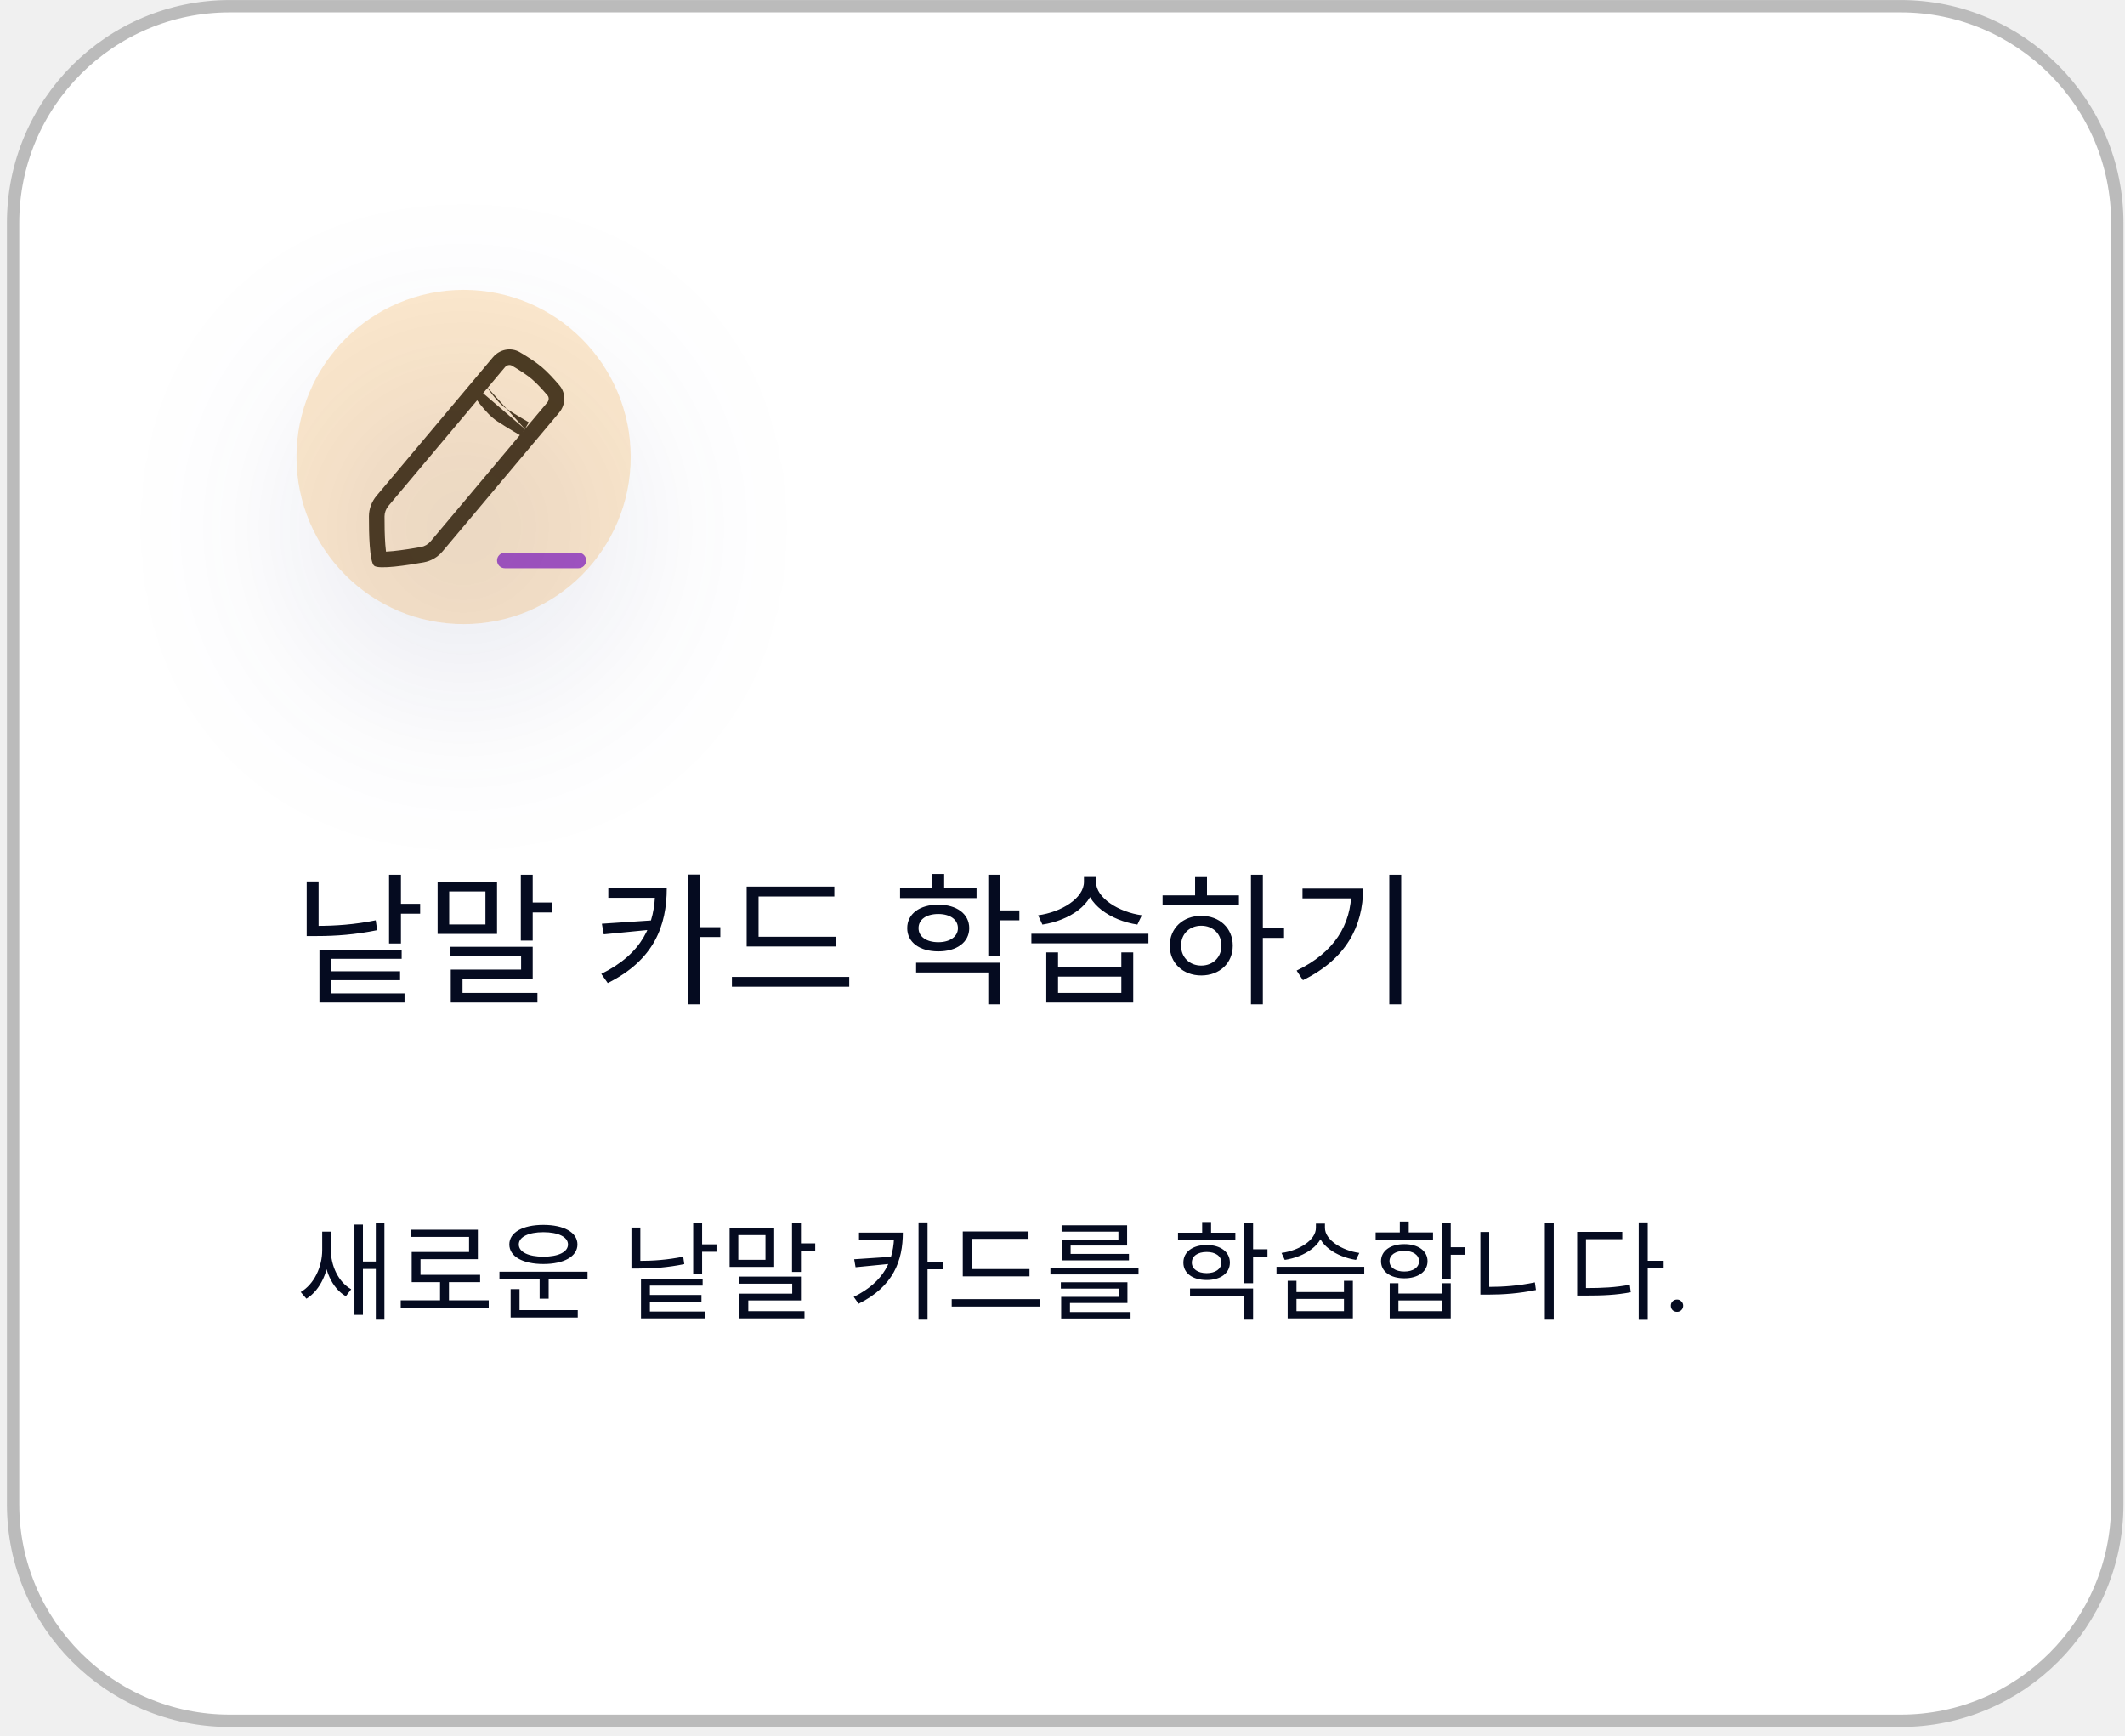
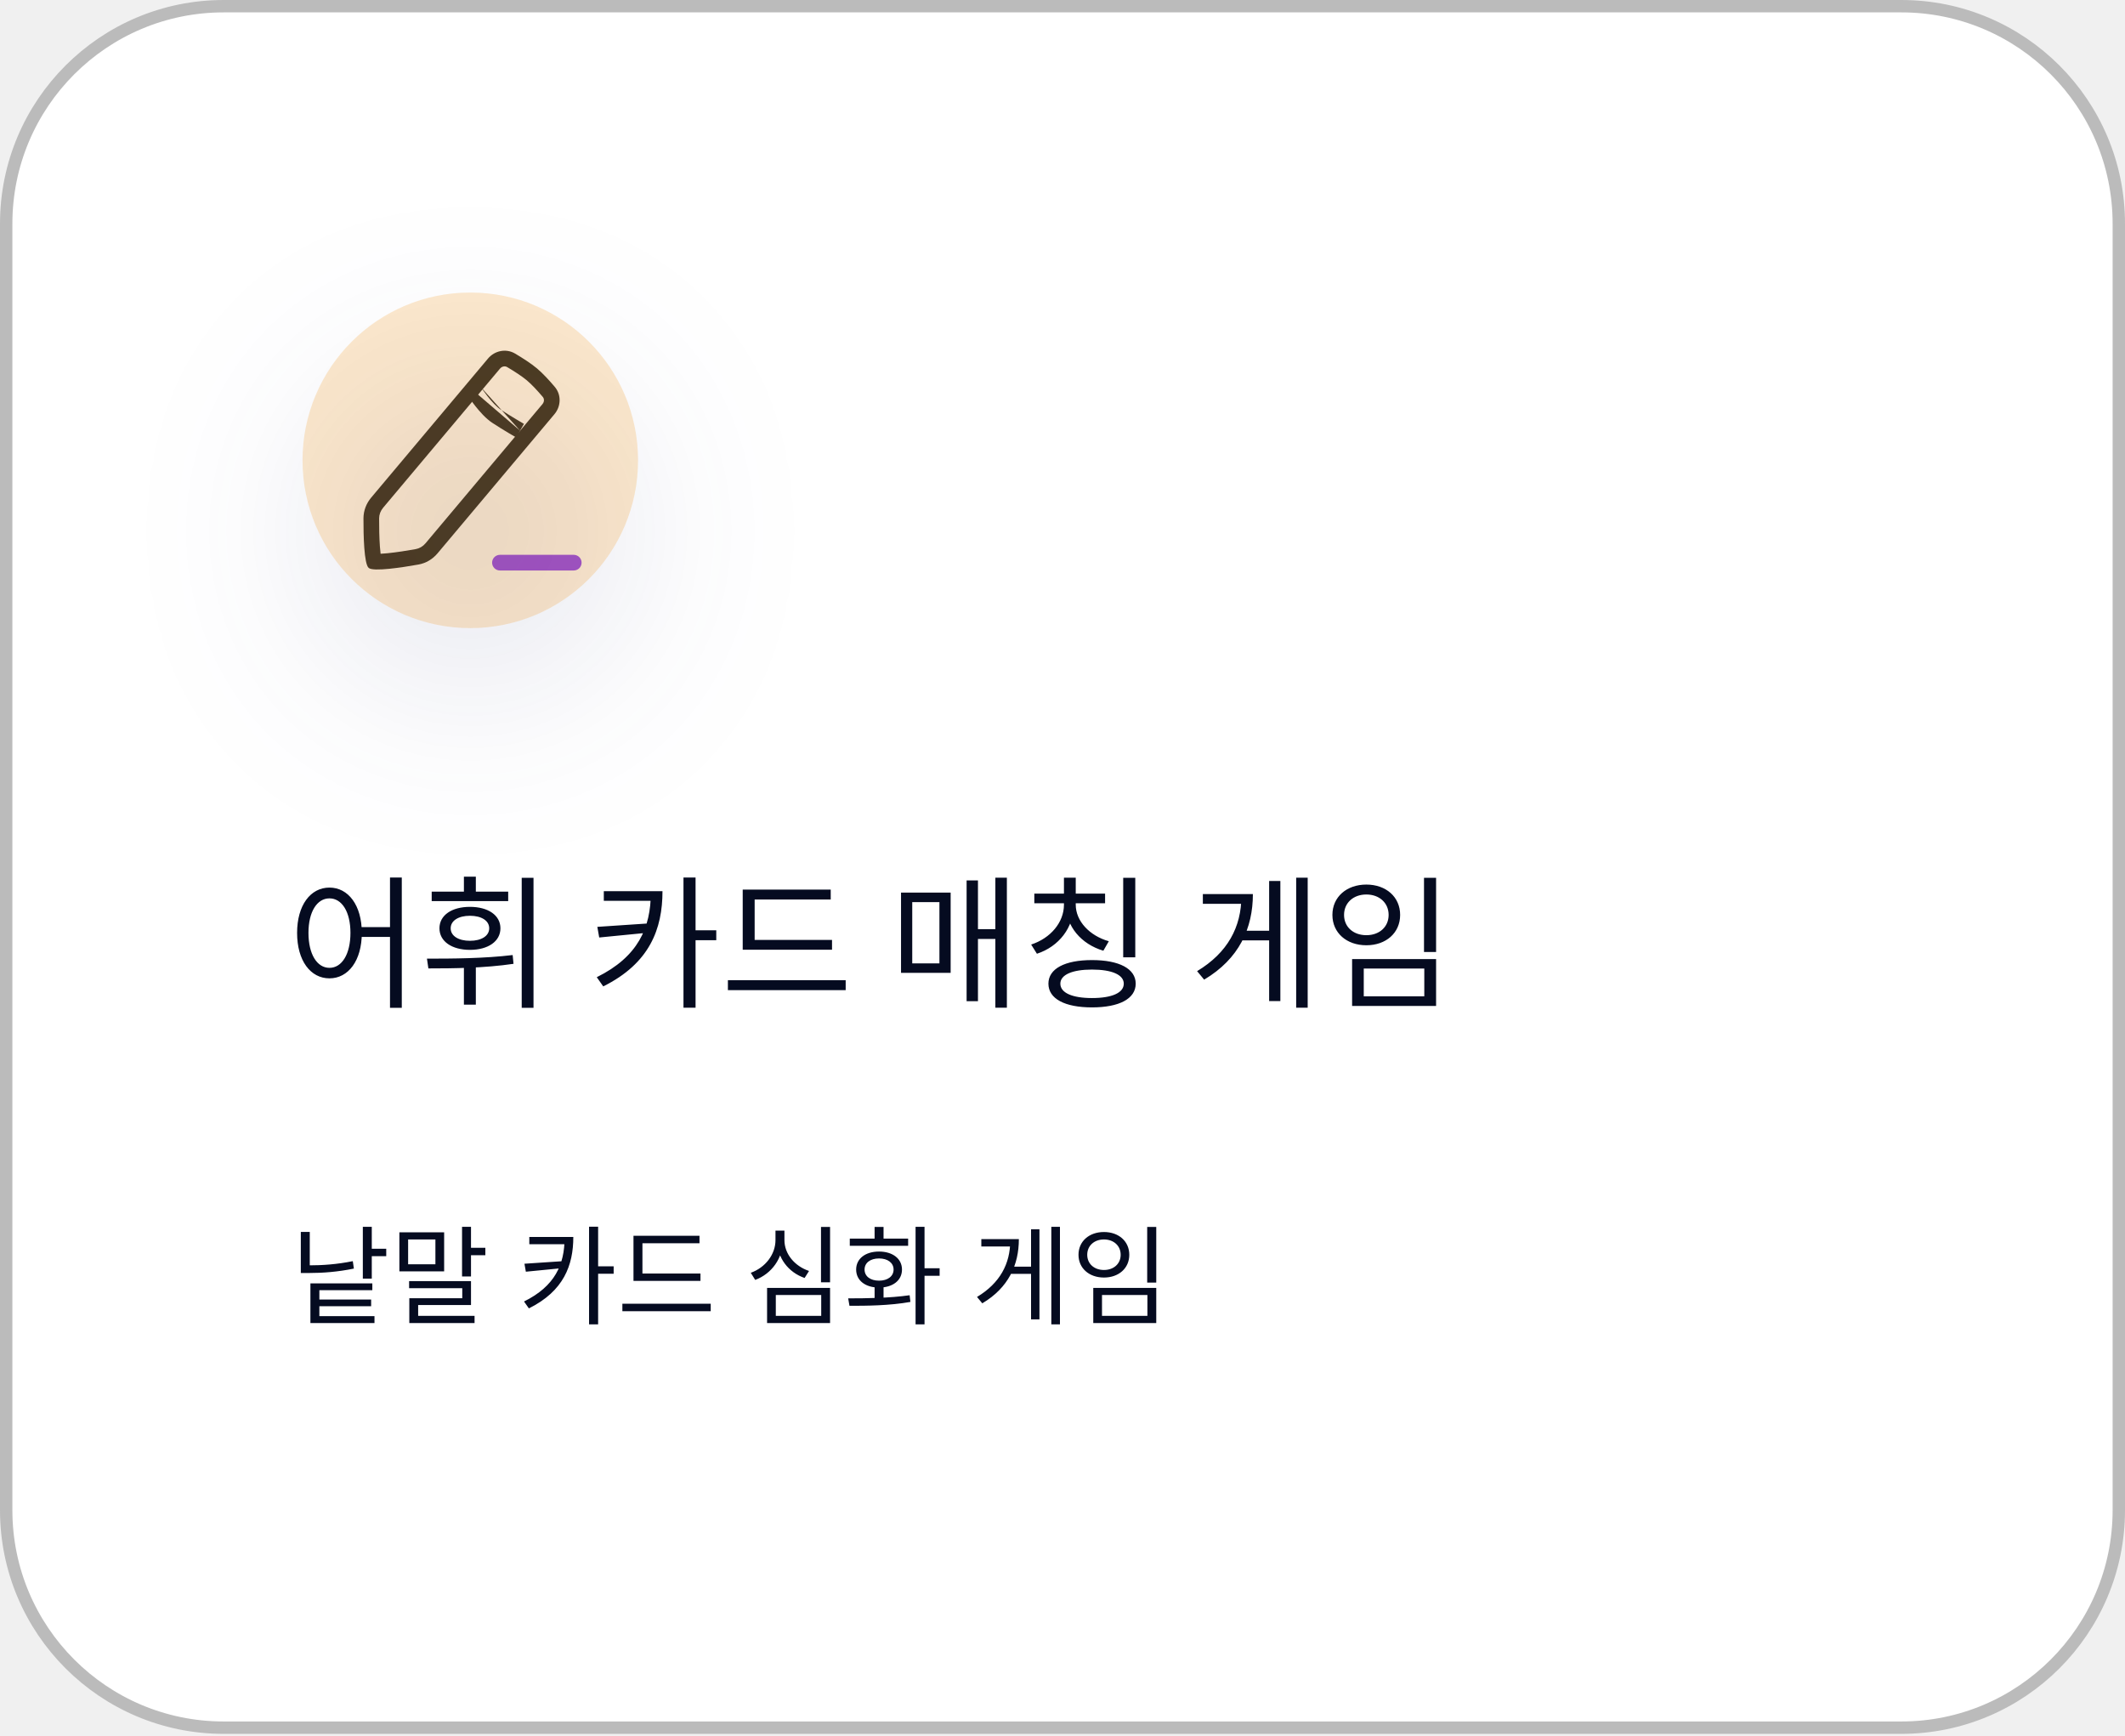
<svg xmlns="http://www.w3.org/2000/svg" width="207" height="169" viewBox="0 0 207 169" fill="none">
-   <rect x="1.276" y="0.604" width="204.974" height="166.994" rx="21.102" fill="white" />
-   <rect x="1.276" y="0.604" width="204.974" height="166.994" rx="21.102" stroke="#BBBBBB" stroke-width="1.201" />
-   <path d="M37.901 85.194H39.059V91.891H37.901V85.194ZM38.738 88.026H40.929V88.989H38.738V88.026ZM29.878 85.85H31.036V90.928H29.878V85.85ZM29.878 90.175H30.869C32.669 90.175 34.552 90.049 36.603 89.631L36.743 90.594C34.622 91.026 32.738 91.166 30.869 91.166H29.878V90.175ZM31.12 92.505H39.129V93.384H32.278V97.207H31.12V92.505ZM31.12 96.747H39.408V97.64H31.12V96.747ZM31.873 94.598H38.975V95.463H31.873V94.598ZM50.736 85.194H51.894V91.612H50.736V85.194ZM51.392 87.901H53.75V88.864H51.392V87.901ZM42.63 85.906H48.42V90.956H42.63V85.906ZM47.29 86.826H43.76V90.035H47.29V86.826ZM43.885 92.212H51.894V95.309H45.057V97.193H43.913V94.43H50.764V93.133H43.885V92.212ZM43.913 96.705H52.355V97.64H43.913V96.705ZM63.822 86.505H64.952C64.952 90.147 63.724 93.496 59.204 95.742L58.576 94.849C62.566 92.882 63.822 90.063 63.822 86.631V86.505ZM59.259 86.505H64.506V87.44H59.259V86.505ZM63.641 89.631V90.524L58.813 90.998L58.632 89.966L63.641 89.631ZM66.989 85.18H68.161V97.807H66.989V85.18ZM67.84 90.301H70.17V91.263H67.84V90.301ZM72.737 91.235H81.401V92.184H72.737V91.235ZM71.299 95.142H82.727V96.105H71.299V95.142ZM72.737 86.352H81.275V87.315H73.895V91.654H72.737V86.352ZM87.678 86.519H95.129V87.468H87.678V86.519ZM91.403 88.11C93.189 88.11 94.417 89.003 94.417 90.398C94.417 91.779 93.189 92.659 91.403 92.659C89.589 92.659 88.376 91.779 88.376 90.398C88.376 89.003 89.589 88.11 91.403 88.11ZM91.403 89.017C90.245 89.017 89.478 89.547 89.478 90.398C89.478 91.221 90.245 91.766 91.403 91.766C92.533 91.766 93.315 91.221 93.315 90.398C93.315 89.547 92.533 89.017 91.403 89.017ZM96.273 85.194H97.431V93.077H96.273V85.194ZM97.11 88.668H99.3V89.631H97.11V88.668ZM89.241 93.761H97.431V97.807H96.273V94.71H89.241V93.761ZM90.817 85.124H91.975V87.05H90.817V85.124ZM101.922 92.756H103.067V94.221H109.234V92.756H110.392V97.64H101.922V92.756ZM103.067 95.114V96.705H109.234V95.114H103.067ZM100.471 90.942H111.871V91.877H100.471V90.942ZM105.592 85.334H106.583V85.892C106.583 88.082 104.141 89.659 101.546 90.049L101.127 89.142C103.401 88.836 105.592 87.482 105.592 85.892V85.334ZM105.773 85.334H106.764V85.892C106.764 87.454 108.982 88.836 111.229 89.142L110.796 90.049C108.229 89.659 105.773 88.054 105.773 85.892V85.334ZM121.86 85.194H123.018V97.807H121.86V85.194ZM122.739 90.37H125.083V91.347H122.739V90.37ZM113.251 87.203H120.688V88.152H113.251V87.203ZM117.018 89.198C118.804 89.198 120.088 90.398 120.088 92.1C120.088 93.803 118.804 95.003 117.018 95.003C115.246 95.003 113.948 93.803 113.948 92.1C113.948 90.398 115.246 89.198 117.018 89.198ZM117.018 90.161C115.874 90.161 115.051 90.956 115.051 92.1C115.051 93.231 115.874 94.04 117.018 94.04C118.162 94.04 118.985 93.231 118.985 92.1C118.985 90.956 118.162 90.161 117.018 90.161ZM116.418 85.347H117.576V87.636H116.418V85.347ZM135.337 85.194H136.495V97.807H135.337V85.194ZM131.639 86.547H132.783C132.783 90.203 131.137 93.398 126.923 95.463L126.309 94.528C129.951 92.77 131.639 90.091 131.639 86.743V86.547ZM126.881 86.547H132.141V87.496H126.881V86.547Z" fill="#050B20" />
-   <path d="M31.39 119.957H32.07V121.757C32.07 123.734 31.233 125.649 29.851 126.487L29.297 125.838C30.605 125.074 31.39 123.379 31.39 121.757V119.957ZM31.547 119.957H32.227V121.704C32.227 123.264 32.959 124.865 34.215 125.566L33.692 126.246C32.31 125.451 31.547 123.609 31.547 121.704V119.957ZM36.611 119.067H37.449V128.527H36.611V119.067ZM35.115 122.866H36.925V123.588H35.115V122.866ZM34.529 119.266H35.356V128.056H34.529V119.266ZM39.038 126.644H47.609V127.366H39.038V126.644ZM42.868 124.613H43.737V126.947H42.868V124.613ZM40.074 119.768H46.552V122.636H40.964V124.53H40.106V121.935H45.694V120.47H40.074V119.768ZM40.106 124.163H46.772V124.875H40.106V124.163ZM48.654 123.86H57.235V124.572H48.654V123.86ZM52.568 124.31H53.447V126.487H52.568V124.31ZM49.743 127.596H56.283V128.318H49.743V127.596ZM49.743 125.555H50.611V127.795H49.743V125.555ZM52.934 119.298C54.933 119.298 56.252 120.03 56.252 121.202C56.252 122.374 54.933 123.107 52.934 123.107C50.925 123.107 49.617 122.374 49.617 121.202C49.617 120.03 50.925 119.298 52.934 119.298ZM52.934 120.009C51.49 120.009 50.538 120.47 50.538 121.202C50.538 121.945 51.49 122.395 52.934 122.395C54.378 122.395 55.331 121.945 55.331 121.202C55.331 120.47 54.378 120.009 52.934 120.009ZM67.528 119.067H68.396V124.09H67.528V119.067ZM68.156 121.192H69.798V121.914H68.156V121.192ZM61.511 119.559H62.379V123.368H61.511V119.559ZM61.511 122.803H62.254C63.603 122.803 65.016 122.709 66.555 122.395L66.659 123.117C65.069 123.441 63.656 123.546 62.254 123.546H61.511V122.803ZM62.442 124.551H68.448V125.21H63.31V128.077H62.442V124.551ZM62.442 127.732H68.658V128.402H62.442V127.732ZM63.007 126.12H68.333V126.769H63.007V126.12ZM77.154 119.067H78.023V123.881H77.154V119.067ZM77.646 121.097H79.414V121.819H77.646V121.097ZM71.074 119.601H75.417V123.389H71.074V119.601ZM74.569 120.292H71.922V122.698H74.569V120.292ZM72.016 124.331H78.023V126.654H72.895V128.067H72.037V125.995H77.175V125.022H72.016V124.331ZM72.037 127.7H78.368V128.402H72.037V127.7ZM87.101 120.051H87.949C87.949 122.782 87.028 125.294 83.638 126.978L83.167 126.309C86.159 124.833 87.101 122.719 87.101 120.145V120.051ZM83.679 120.051H87.614V120.752H83.679V120.051ZM86.965 122.395V123.065L83.344 123.421L83.209 122.646L86.965 122.395ZM89.477 119.057H90.356V128.527H89.477V119.057ZM90.115 122.897H91.863V123.619H90.115V122.897ZM93.787 123.598H100.286V124.31H93.787V123.598ZM92.709 126.528H101.28V127.251H92.709V126.528ZM93.787 119.936H100.191V120.658H94.656V123.912H93.787V119.936ZM102.325 123.462H110.906V124.122H102.325V123.462ZM103.34 124.886H109.828V126.905H104.23V128.014H103.372V126.309H108.981V125.503H103.34V124.886ZM103.372 127.784H110.132V128.412H103.372V127.784ZM103.414 119.339H109.797V121.307H104.293V122.332H103.435V120.721H108.949V119.957H103.414V119.339ZM103.435 122.123H109.975V122.751H103.435V122.123ZM114.753 120.061H120.341V120.773H114.753V120.061ZM117.547 121.254C118.886 121.254 119.807 121.924 119.807 122.971C119.807 124.007 118.886 124.666 117.547 124.666C116.186 124.666 115.276 124.007 115.276 122.971C115.276 121.924 116.186 121.254 117.547 121.254ZM117.547 121.935C116.678 121.935 116.102 122.332 116.102 122.971C116.102 123.588 116.678 123.996 117.547 123.996C118.394 123.996 118.98 123.588 118.98 122.971C118.98 122.332 118.394 121.935 117.547 121.935ZM121.199 119.067H122.067V124.98H121.199V119.067ZM121.827 121.673H123.469V122.395H121.827V121.673ZM115.925 125.492H122.067V128.527H121.199V126.204H115.925V125.492ZM117.107 119.015H117.976V120.459H117.107V119.015ZM125.436 124.739H126.294V125.838H130.919V124.739H131.788V128.402H125.436V124.739ZM126.294 126.508V127.7H130.919V126.508H126.294ZM124.348 123.379H132.897V124.08H124.348V123.379ZM128.188 119.172H128.931V119.591C128.931 121.233 127.1 122.416 125.153 122.709L124.839 122.029C126.545 121.799 128.188 120.783 128.188 119.591V119.172ZM128.324 119.172H129.067V119.591C129.067 120.763 130.731 121.799 132.416 122.029L132.091 122.709C130.166 122.416 128.324 121.213 128.324 119.591V119.172ZM140.452 119.067H141.32V124.561H140.452V119.067ZM140.943 121.474H142.722V122.207H140.943V121.474ZM135.376 124.98H136.224V125.984H140.462V124.98H141.32V128.402H135.376V124.98ZM136.224 126.654V127.7H140.462V126.654H136.224ZM134.005 120.03H139.593V120.742H134.005V120.03ZM136.799 121.171C138.149 121.171 139.06 121.83 139.06 122.835C139.06 123.839 138.149 124.498 136.799 124.498C135.439 124.498 134.529 123.839 134.529 122.835C134.529 121.83 135.439 121.171 136.799 121.171ZM136.799 121.83C135.931 121.83 135.355 122.228 135.355 122.835C135.355 123.441 135.931 123.839 136.799 123.839C137.647 123.839 138.233 123.441 138.233 122.835C138.233 122.228 137.647 121.83 136.799 121.83ZM136.36 118.973H137.229V120.417H136.36V118.973ZM150.486 119.067H151.355V128.527H150.486V119.067ZM144.207 119.988H145.066V125.848H144.207V119.988ZM144.207 125.336H144.982C146.415 125.336 147.912 125.231 149.513 124.896L149.618 125.639C147.975 125.974 146.478 126.089 144.982 126.089H144.207V125.336ZM159.631 119.057H160.51V128.538H159.631V119.057ZM160.301 122.793H162.059V123.525H160.301V122.793ZM153.635 125.451H154.378C156.126 125.451 157.35 125.388 158.763 125.126L158.857 125.859C157.402 126.131 156.157 126.183 154.378 126.183H153.635V125.451ZM153.635 119.978H158.03V120.689H154.493V125.775H153.635V119.978ZM163.366 127.763C163.192 127.763 163.045 127.707 162.927 127.596C162.815 127.477 162.759 127.334 162.759 127.167C162.759 126.999 162.815 126.86 162.927 126.748C163.045 126.63 163.192 126.57 163.366 126.57C163.534 126.57 163.673 126.63 163.785 126.748C163.903 126.86 163.963 126.999 163.963 127.167C163.963 127.334 163.903 127.477 163.785 127.596C163.673 127.707 163.534 127.763 163.366 127.763Z" fill="#050B20" />
-   <path fill-rule="evenodd" clip-rule="evenodd" d="M41.959 52.715L53.305 39.212C53.511 38.967 53.479 38.679 53.341 38.517C52.836 37.921 52.269 37.307 51.797 36.91C51.314 36.505 50.58 36.031 49.878 35.616C49.686 35.502 49.391 35.524 49.185 35.769L37.849 49.262C37.594 49.565 37.461 49.929 37.46 50.291C37.457 51.087 37.47 52.15 37.536 53.045C37.555 53.302 37.577 53.531 37.602 53.727C37.8 53.718 38.029 53.701 38.286 53.675C39.179 53.586 40.228 53.416 41.012 53.276C41.369 53.212 41.704 53.019 41.959 52.715ZM50.651 34.308C49.778 33.792 48.674 34.016 48.022 34.792L36.686 48.284C36.213 48.847 35.943 49.551 35.941 50.285C35.935 51.902 35.992 54.72 36.447 55.103C36.902 55.485 39.688 55.056 41.279 54.771C42.003 54.642 42.65 54.255 43.122 53.693L54.468 40.189C55.116 39.418 55.151 38.301 54.499 37.533C53.98 36.922 53.347 36.229 52.774 35.747C52.191 35.258 51.367 34.732 50.651 34.308Z" fill="#222628" />
-   <path fill-rule="evenodd" clip-rule="evenodd" d="M47.342 37.575C47.342 37.575 47.342 37.575 47.342 37.575L47.343 37.578L47.351 37.59L47.385 37.641C47.416 37.685 47.461 37.752 47.518 37.833C47.634 37.997 47.798 38.223 47.991 38.467C48.394 38.976 48.867 39.492 49.266 39.755C49.761 40.081 50.322 40.424 50.763 40.688C50.982 40.819 51.17 40.93 51.303 41.008C51.37 41.046 51.423 41.077 51.459 41.098L51.499 41.121L51.512 41.129C51.512 41.129 51.513 41.129 51.134 41.788M46.705 37.99L46.069 38.404C45.84 38.053 45.939 37.582 46.291 37.353C46.642 37.124 47.113 37.224 47.342 37.575C47.342 37.575 47.342 37.575 47.342 37.575M51.134 41.788C50.756 42.446 50.756 42.446 50.756 42.446L50.74 42.437L50.697 42.412C50.66 42.391 50.605 42.359 50.537 42.319C50.4 42.239 50.207 42.126 49.982 41.991C49.534 41.723 48.952 41.367 48.431 41.023C47.814 40.617 47.215 39.933 46.8 39.41C46.585 39.138 46.404 38.889 46.276 38.708C46.212 38.617 46.161 38.543 46.126 38.49C46.108 38.464 46.094 38.443 46.085 38.429L46.074 38.412L46.07 38.407L46.069 38.404C46.069 38.404 46.069 38.404 46.705 37.99" fill="#222628" />
-   <path fill-rule="evenodd" clip-rule="evenodd" d="M48.421 54.588C48.421 54.168 48.761 53.828 49.181 53.828H56.342C56.762 53.828 57.102 54.168 57.102 54.588C57.102 55.007 56.762 55.347 56.342 55.347H49.181C48.761 55.347 48.421 55.007 48.421 54.588Z" fill="#8E44F4" />
-   <g filter="url(#filter0_d_289_3327)">
-     <circle cx="45.162" cy="44.507" r="16.277" fill="#F48C06" fill-opacity="0.2" />
+   <rect x="0.603" y="0.603" width="205.794" height="167.663" rx="21.187" fill="white" />
+   <rect x="0.603" y="0.603" width="205.794" height="167.663" rx="21.187" stroke="#BBBBBB" stroke-width="1.206" />
+   <path d="M32.093 86.446C33.928 86.446 35.245 88.169 35.245 90.859C35.245 93.563 33.928 95.286 32.093 95.286C30.244 95.286 28.941 93.563 28.941 90.859C28.941 88.169 30.244 86.446 32.093 86.446ZM32.093 87.497C30.874 87.497 30.048 88.814 30.048 90.859C30.048 92.918 30.874 94.263 32.093 94.263C33.312 94.263 34.138 92.918 34.138 90.859C34.138 88.814 33.312 87.497 32.093 87.497ZM37.991 85.466H39.139V98.157H37.991V85.466ZM34.867 90.299H38.495V91.251H34.867V90.299ZM45.19 93.703H46.352V97.849H45.19V93.703ZM50.821 85.494H51.97V98.157H50.821V85.494ZM41.73 94.319L41.59 93.367C44.055 93.367 47.179 93.353 49.939 93.016L50.023 93.871C47.179 94.291 44.139 94.319 41.73 94.319ZM42.052 86.839H49.504V87.763H42.052V86.839ZM45.778 88.323C47.543 88.323 48.748 89.136 48.748 90.411C48.748 91.686 47.543 92.512 45.778 92.512C44.013 92.512 42.808 91.686 42.808 90.411C42.808 89.136 44.013 88.323 45.778 88.323ZM45.778 89.192C44.657 89.192 43.901 89.668 43.901 90.411C43.901 91.153 44.657 91.629 45.778 91.629C46.899 91.629 47.655 91.153 47.655 90.411C47.655 89.668 46.899 89.192 45.778 89.192ZM45.19 85.382H46.352V87.343H45.19V85.382ZM63.399 86.797H64.534C64.534 90.453 63.301 93.815 58.762 96.07L58.132 95.174C62.138 93.198 63.399 90.369 63.399 86.923V86.797ZM58.818 86.797H64.085V87.735H58.818V86.797ZM63.217 89.934V90.831L58.37 91.307L58.188 90.271L63.217 89.934ZM66.579 85.466H67.756V98.143H66.579V85.466ZM67.433 90.607H69.773V91.573H67.433V90.607ZM72.349 91.546H81.049V92.498H72.349V91.546ZM70.906 95.468H82.379V96.434H70.906V95.468ZM72.349 86.642H80.922V87.609H73.512V91.966H72.349V86.642ZM96.96 85.48H98.081V98.143H96.96V85.48ZM94.957 90.495H97.38V91.447H94.957V90.495ZM94.159 85.746H95.265V97.513H94.159V85.746ZM87.771 86.937H92.604V94.753H87.771V86.937ZM91.511 87.861H88.863V93.829H91.511V87.861ZM103.641 87.567H104.594V88.113C104.594 90.341 103.151 92.19 101.008 92.89L100.447 91.994C102.338 91.377 103.641 89.837 103.641 88.113V87.567ZM103.837 87.567H104.79V88.113C104.79 89.71 106.135 91.139 108.012 91.672L107.479 92.596C105.322 91.952 103.837 90.229 103.837 88.113V87.567ZM100.755 87.035H107.648V87.973H100.755V87.035ZM103.641 85.48H104.79V87.441H103.641V85.48ZM109.413 85.494H110.589V93.24H109.413V85.494ZM106.373 93.507C109.02 93.507 110.631 94.347 110.631 95.804C110.631 97.275 109.02 98.115 106.373 98.115C103.725 98.115 102.128 97.275 102.128 95.804C102.128 94.347 103.725 93.507 106.373 93.507ZM106.373 94.431C104.454 94.431 103.291 94.936 103.291 95.804C103.291 96.701 104.454 97.205 106.373 97.205C108.306 97.205 109.469 96.701 109.469 95.804C109.469 94.936 108.306 94.431 106.373 94.431ZM126.263 85.48H127.384V98.143H126.263V85.48ZM120.772 90.649H123.966V91.588H120.772V90.649ZM123.629 85.802H124.722V97.499H123.629V85.802ZM120.926 87.077H122.046C122.046 90.397 120.716 93.381 117.298 95.412L116.611 94.585C119.595 92.792 120.926 90.271 120.926 87.287V87.077ZM117.172 87.077H121.36V88.029H117.172V87.077ZM138.715 85.494H139.892V92.722H138.715V85.494ZM131.711 93.409H139.892V97.975H131.711V93.409ZM138.743 94.333H132.846V97.037H138.743V94.333ZM133.098 86.152C135.017 86.152 136.39 87.357 136.39 89.108C136.39 90.859 135.017 92.064 133.098 92.064C131.179 92.064 129.792 90.859 129.792 89.108C129.792 87.357 131.179 86.152 133.098 86.152ZM133.098 87.119C131.837 87.119 130.927 87.931 130.927 89.108C130.927 90.285 131.837 91.083 133.098 91.083C134.359 91.083 135.269 90.285 135.269 89.108C135.269 87.931 134.359 87.119 133.098 87.119Z" fill="#050B20" />
+   <path d="M35.344 119.488H36.216V124.531H35.344V119.488ZM35.975 121.621H37.624V122.346H35.975V121.621ZM29.303 119.982H30.175V123.806H29.303V119.982ZM29.303 123.239H30.049C31.404 123.239 32.823 123.144 34.367 122.829L34.472 123.554C32.875 123.879 31.457 123.985 30.049 123.985H29.303V123.239ZM30.238 124.993H36.269V125.655H31.11V128.534H30.238V124.993ZM30.238 128.187H36.479V128.859H30.238V128.187ZM30.806 126.569H36.153V127.22H30.806V126.569ZM45.009 119.488H45.881V124.321H45.009V119.488ZM45.503 121.526H47.279V122.251H45.503V121.526ZM38.905 120.024H43.265V123.827H38.905V120.024ZM42.414 120.717H39.756V123.133H42.414V120.717ZM39.851 124.772H45.881V127.105H40.733V128.523H39.872V126.443H45.03V125.466H39.851V124.772ZM39.872 128.156H46.228V128.859H39.872V128.156ZM54.996 120.475H55.847C55.847 123.218 54.923 125.739 51.519 127.431L51.046 126.758C54.051 125.277 54.996 123.155 54.996 120.57V120.475ZM51.561 120.475H55.511V121.179H51.561V120.475ZM54.86 122.829V123.501L51.225 123.858L51.088 123.081L54.86 122.829ZM57.381 119.477H58.264V128.986H57.381V119.477ZM58.022 123.333H59.777V124.058H58.022V123.333ZM61.709 124.037H68.234V124.751H61.709V124.037ZM60.627 126.979H69.232V127.704H60.627V126.979ZM61.709 120.36H68.139V121.085H62.581V124.352H61.709V120.36ZM79.975 119.498H80.858V124.888H79.975V119.498ZM74.722 125.434H80.858V128.859H74.722V125.434ZM79.996 126.128H75.573V128.156H79.996V126.128ZM75.541 119.856H76.266V120.78C76.266 122.545 75.174 124.058 73.566 124.657L73.135 123.963C74.564 123.449 75.541 122.167 75.541 120.78V119.856ZM75.699 119.856H76.413V120.78C76.413 122.125 77.401 123.312 78.809 123.785L78.378 124.468C76.792 123.921 75.699 122.503 75.699 120.78V119.856ZM85.196 125.151H86.068V126.695H85.196V125.151ZM89.188 119.488H90.06V128.986H89.188V119.488ZM89.776 123.522H91.531V124.258H89.776V123.522ZM82.748 127.178L82.622 126.453C84.324 126.453 86.646 126.432 88.61 126.149L88.684 126.8C86.635 127.168 84.408 127.178 82.748 127.178ZM82.779 120.633H88.463V121.337H82.779V120.633ZM85.627 121.894C86.95 121.894 87.864 122.587 87.864 123.648C87.864 124.72 86.95 125.403 85.627 125.403C84.303 125.403 83.399 124.72 83.399 123.648C83.399 122.587 84.303 121.894 85.627 121.894ZM85.627 122.566C84.775 122.566 84.219 122.997 84.219 123.648C84.219 124.3 84.775 124.73 85.627 124.73C86.478 124.73 87.045 124.3 87.045 123.648C87.045 122.997 86.478 122.566 85.627 122.566ZM85.196 119.498H86.068V121.106H85.196V119.498ZM102.411 119.488H103.252V128.986H102.411V119.488ZM98.293 123.365H100.688V124.069H98.293V123.365ZM100.436 119.729H101.255V128.502H100.436V119.729ZM98.408 120.686H99.249C99.249 123.176 98.251 125.413 95.687 126.937L95.172 126.317C97.41 124.972 98.408 123.081 98.408 120.843V120.686ZM95.593 120.686H98.734V121.4H95.593V120.686ZM111.75 119.498H112.633V124.92H111.75V119.498ZM106.497 125.434H112.633V128.859H106.497V125.434ZM111.771 126.128H107.348V128.156H111.771V126.128ZM107.537 119.992C108.977 119.992 110.006 120.896 110.006 122.209C110.006 123.522 108.977 124.426 107.537 124.426C106.098 124.426 105.058 123.522 105.058 122.209C105.058 120.896 106.098 119.992 107.537 119.992ZM107.537 120.717C106.592 120.717 105.909 121.326 105.909 122.209C105.909 123.091 106.592 123.69 107.537 123.69C108.483 123.69 109.166 123.091 109.166 122.209C109.166 121.326 108.483 120.717 107.537 120.717Z" fill="#050B20" />
+   <path fill-rule="evenodd" clip-rule="evenodd" d="M41.449 52.917L52.84 39.359C53.047 39.114 53.015 38.825 52.877 38.662C52.369 38.064 51.8 37.448 51.326 37.049C50.842 36.642 50.104 36.166 49.399 35.749C49.207 35.636 48.911 35.657 48.704 35.903L37.322 49.45C37.066 49.754 36.933 50.119 36.931 50.483C36.929 51.283 36.942 52.349 37.008 53.248C37.027 53.507 37.05 53.737 37.075 53.934C37.273 53.924 37.504 53.907 37.761 53.881C38.658 53.792 39.711 53.621 40.498 53.48C40.856 53.416 41.193 53.222 41.449 52.917ZM50.175 34.436C49.299 33.918 48.191 34.143 47.536 34.922L36.154 48.468C35.68 49.033 35.409 49.74 35.406 50.478C35.401 52.101 35.458 54.93 35.915 55.314C36.372 55.698 39.169 55.267 40.767 54.982C41.493 54.852 42.142 54.463 42.617 53.898L54.008 40.341C54.658 39.567 54.694 38.445 54.039 37.675C53.518 37.061 52.883 36.365 52.307 35.881C51.722 35.39 50.895 34.862 50.175 34.436Z" fill="#222628" />
+   <path fill-rule="evenodd" clip-rule="evenodd" d="M46.853 37.715C46.853 37.715 46.853 37.715 46.853 37.715L46.855 37.717L46.863 37.729L46.897 37.78C46.927 37.825 46.972 37.892 47.03 37.974C47.146 38.138 47.311 38.364 47.505 38.61C47.91 39.121 48.384 39.639 48.785 39.903C49.282 40.23 49.845 40.575 50.288 40.839C50.508 40.971 50.697 41.083 50.831 41.161C50.897 41.2 50.95 41.23 50.986 41.251L51.027 41.275L51.04 41.282C51.04 41.282 51.041 41.283 50.661 41.944M46.214 38.131L45.575 38.547C45.345 38.194 45.445 37.722 45.798 37.492C46.15 37.262 46.623 37.362 46.853 37.715C46.853 37.715 46.853 37.715 46.853 37.715M50.661 41.944C50.281 42.605 50.281 42.605 50.281 42.605L50.265 42.596L50.222 42.571C50.184 42.549 50.13 42.517 50.061 42.477C49.924 42.397 49.73 42.283 49.504 42.148C49.054 41.879 48.47 41.521 47.946 41.176C47.327 40.769 46.725 40.082 46.309 39.557C46.093 39.284 45.911 39.034 45.783 38.852C45.719 38.76 45.668 38.686 45.632 38.633C45.614 38.607 45.601 38.586 45.591 38.572L45.58 38.554L45.576 38.549L45.575 38.547C45.575 38.547 45.575 38.547 46.214 38.131" fill="#222628" />
+   <path fill-rule="evenodd" clip-rule="evenodd" d="M47.937 54.8C47.937 54.379 48.279 54.037 48.7 54.037H55.89C56.311 54.037 56.653 54.379 56.653 54.8C56.653 55.221 56.311 55.562 55.89 55.562H48.7C48.279 55.562 47.937 55.221 47.937 54.8Z" fill="#8E44F4" />
+   <g filter="url(#filter0_d_898_3898)">
+     <circle cx="45.812" cy="44.834" r="16.342" fill="#F48C06" fill-opacity="0.2" />
  </g>
  <defs>
-     <filter id="filter0_d_289_3327" x="11.736" y="17.941" width="66.851" height="66.852" filterUnits="userSpaceOnUse" color-interpolation-filters="sRGB">
+     <filter id="filter0_d_898_3898" x="12.253" y="18.162" width="67.119" height="67.118" filterUnits="userSpaceOnUse" color-interpolation-filters="sRGB">
      <feFlood flood-opacity="0" result="BackgroundImageFix" />
      <feColorMatrix in="SourceAlpha" type="matrix" values="0 0 0 0 0 0 0 0 0 0 0 0 0 0 0 0 0 0 127 0" result="hardAlpha" />
-       <feOffset dy="6.859" />
-       <feGaussianBlur stdDeviation="8.574" />
+       <feOffset dy="6.887" />
+       <feGaussianBlur stdDeviation="8.609" />
      <feColorMatrix type="matrix" values="0 0 0 0 0.146 0 0 0 0 0.172 0 0 0 0 0.442 0 0 0 0.1 0" />
-       <feBlend mode="normal" in2="BackgroundImageFix" result="effect1_dropShadow_289_3327" />
-       <feBlend mode="normal" in="SourceGraphic" in2="effect1_dropShadow_289_3327" result="shape" />
+       <feBlend mode="normal" in2="BackgroundImageFix" result="effect1_dropShadow_898_3898" />
+       <feBlend mode="normal" in="SourceGraphic" in2="effect1_dropShadow_898_3898" result="shape" />
    </filter>
  </defs>
</svg>
